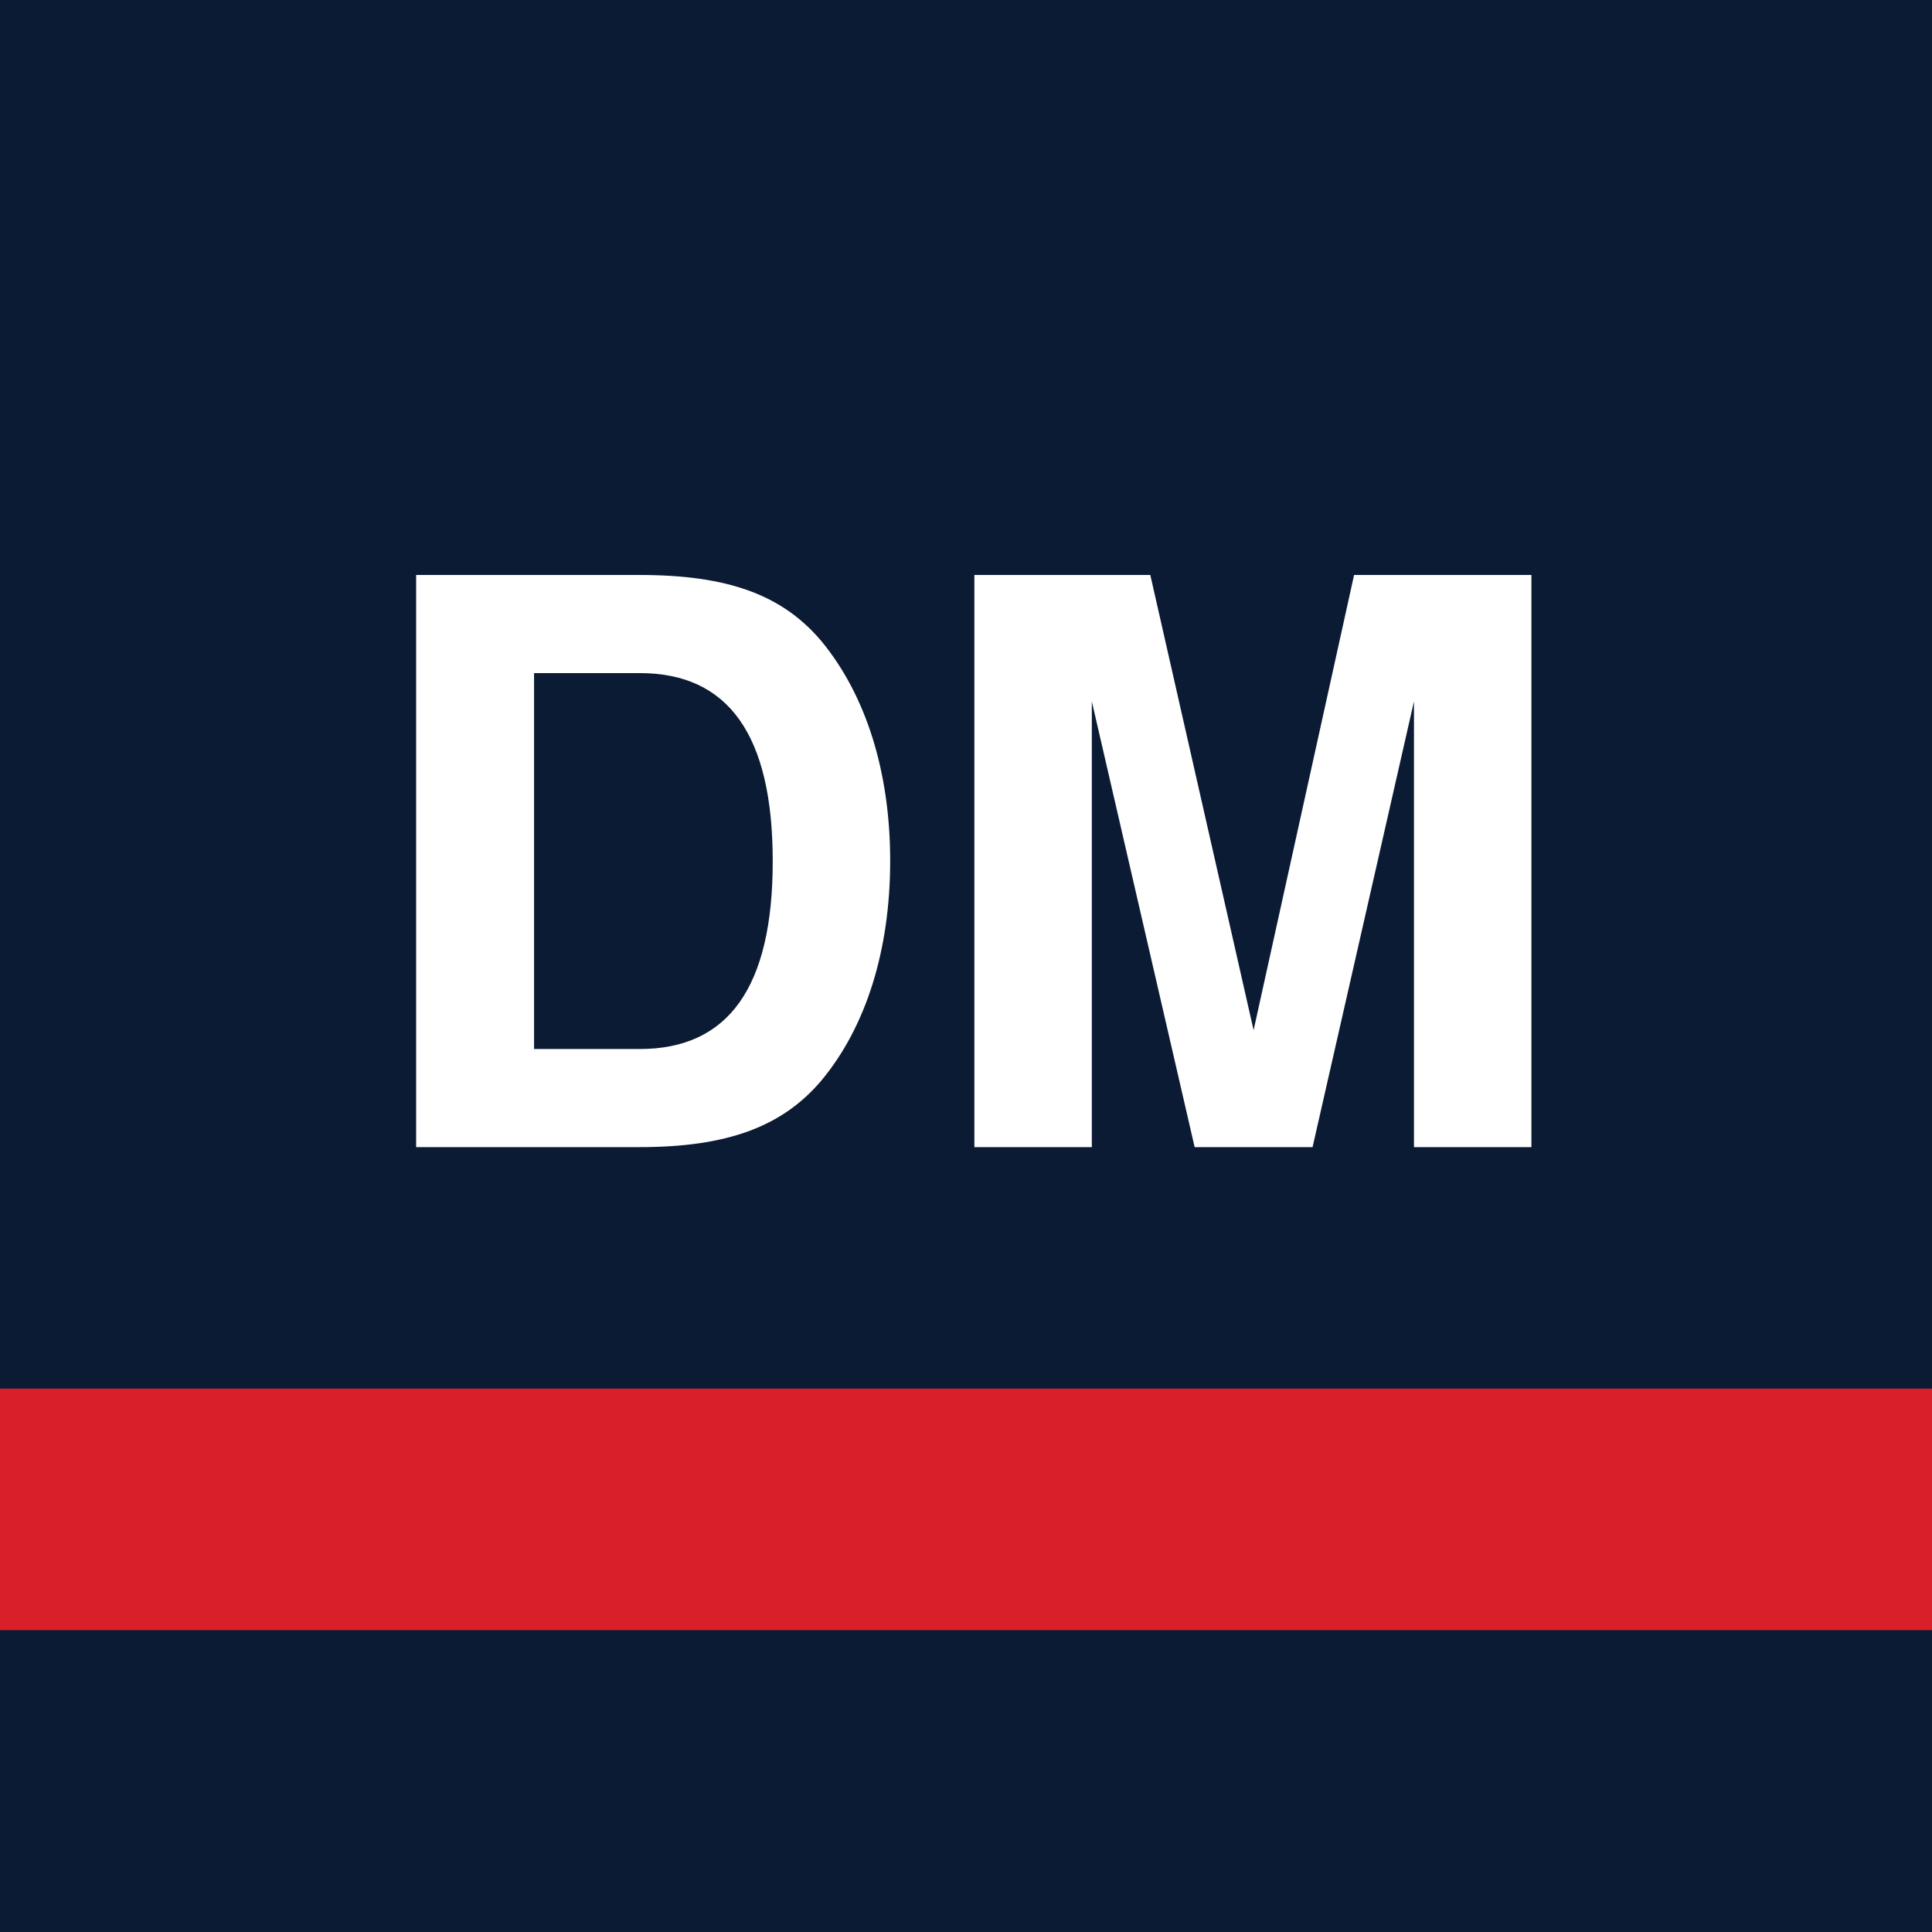
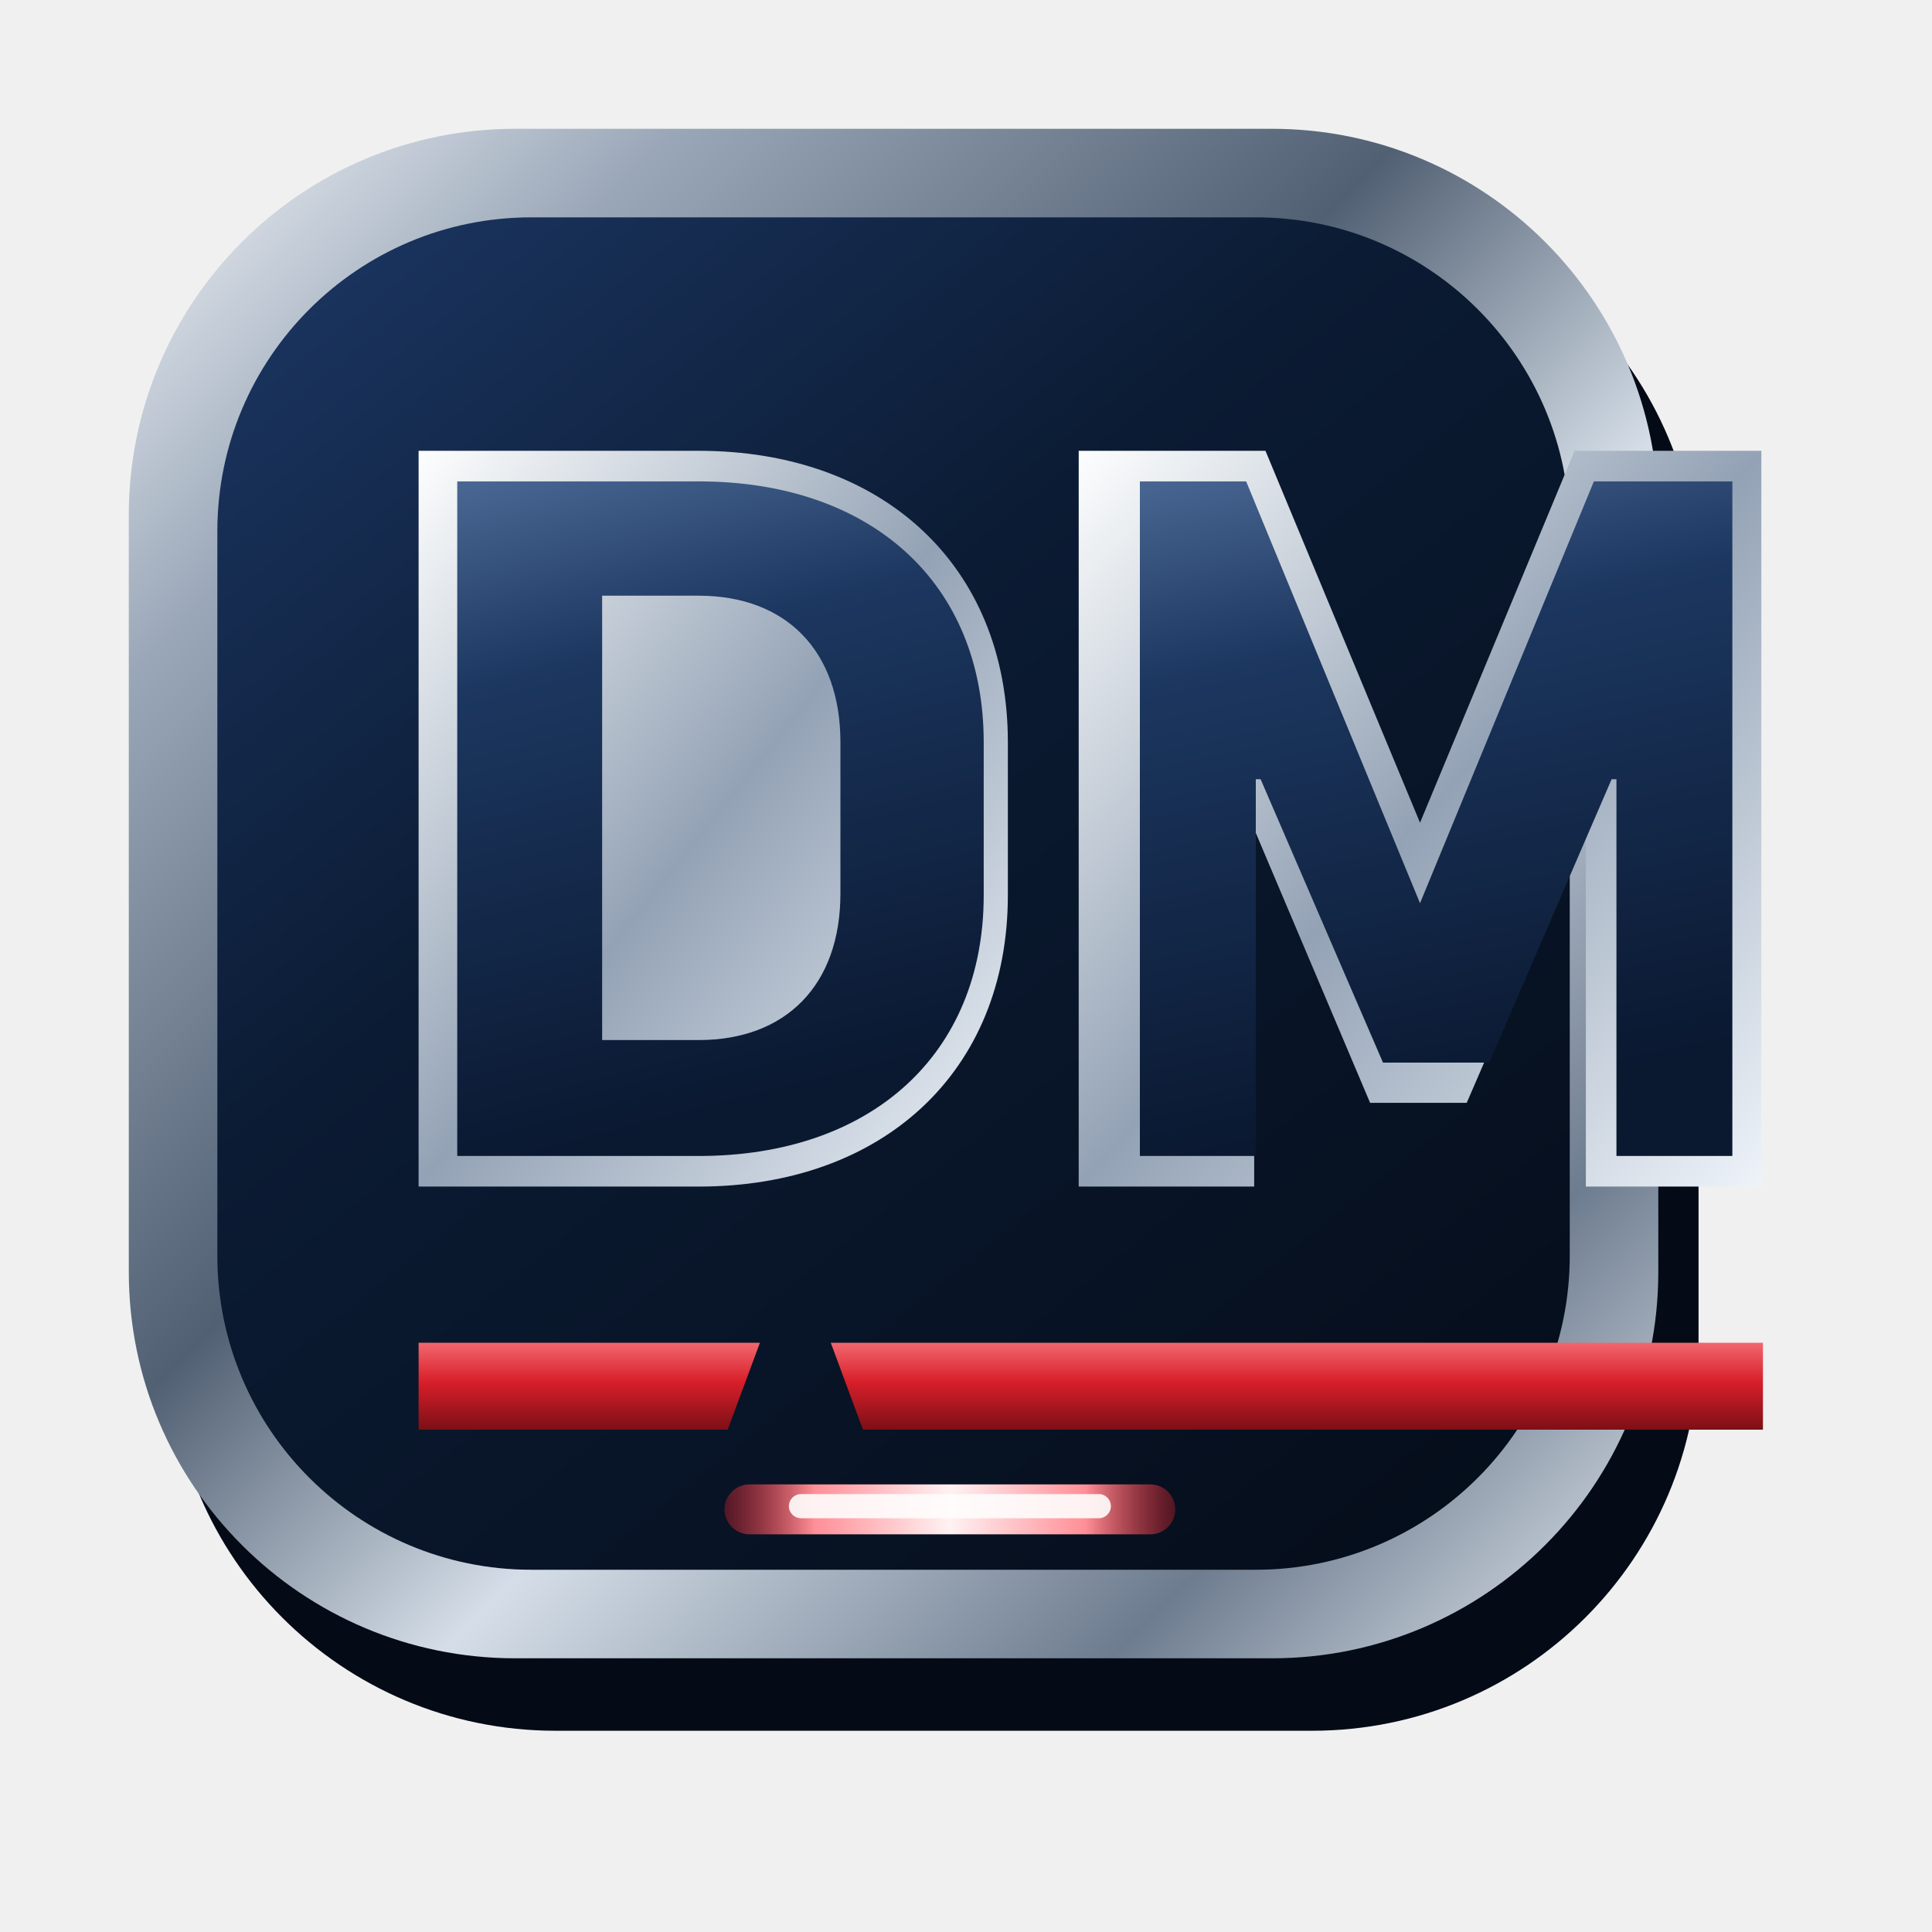
- <svg xmlns="http://www.w3.org/2000/svg" viewBox="0 0 64 64">
-   <rect width="64" height="64" fill="#0B1B33" />
-   <rect x="0" y="46" width="64" height="8" fill="#D81F2A" />
-   <text x="32" y="38" font-family="Helvetica, Arial, sans-serif" font-size="26" font-weight="700" fill="#FFFFFF" text-anchor="middle">DM</text>
+ <svg xmlns="http://www.w3.org/2000/svg" viewBox="0 0 120 120">
+   <defs>
+     <linearGradient id="bezel" x1="0" y1="0" x2="1" y2="1">
+       <stop offset="0%" stop-color="#f4f7fb" />
+       <stop offset="18%" stop-color="#9aa7b8" />
+       <stop offset="42%" stop-color="#516073" />
+       <stop offset="60%" stop-color="#d5dee8" />
+       <stop offset="82%" stop-color="#6d7c8f" />
+       <stop offset="100%" stop-color="#e9eef5" />
+     </linearGradient>
+     <linearGradient id="face" x1="0.1" y1="0" x2="0.9" y2="1">
+       <stop offset="0%" stop-color="#1b3560" />
+       <stop offset="38%" stop-color="#0B1B33" />
+       <stop offset="100%" stop-color="#050d1a" />
+     </linearGradient>
+     <linearGradient id="letter" x1="0" y1="0" x2="0.2" y2="1">
+       <stop offset="0%" stop-color="#4a6894" />
+       <stop offset="30%" stop-color="#1c3760" />
+       <stop offset="100%" stop-color="#0a1830" />
+     </linearGradient>
+     <linearGradient id="edge" x1="0" y1="0" x2="1" y2="1">
+       <stop offset="0%" stop-color="#fdfefe" />
+       <stop offset="50%" stop-color="#93a2b5" />
+       <stop offset="100%" stop-color="#eef3f9" />
+     </linearGradient>
+     <linearGradient id="red" x1="0" y1="0" x2="0" y2="1">
+       <stop offset="0%" stop-color="#f2676f" />
+       <stop offset="45%" stop-color="#D81F2A" />
+       <stop offset="100%" stop-color="#7d0f16" />
+     </linearGradient>
+     <linearGradient id="neon" x1="0" y1="0" x2="1" y2="0">
+       <stop offset="0%" stop-color="#D81F2A" stop-opacity="0.35" />
+       <stop offset="20%" stop-color="#ff8f96" />
+       <stop offset="50%" stop-color="#fff2f3" />
+       <stop offset="80%" stop-color="#ff8f96" />
+       <stop offset="100%" stop-color="#D81F2A" stop-opacity="0.35" />
+     </linearGradient>
+   </defs>
+   <rect x="10.5" y="12.5" width="95" height="95" rx="24" fill="#040b16" />
+   <rect x="8" y="8" width="95" height="95" rx="24" fill="url(#bezel)" />
+   <rect x="13.5" y="13.5" width="84" height="84" rx="19.5" fill="url(#face)" />
+   <path d="M26 83.4h21.2l-2 5.4H26z" fill="url(#red)" />
+   <path d="M51.6 83.4h57.9v5.4H53.6z" fill="url(#red)" />
+   <path d="M26 28h17.4c11.4 0 19.2 7.1 19.2 18.1v9.5c0 11-7.8 18.1-19.2 18.1H26V28z" fill="url(#edge)" />
+   <path d="M67 28h11.6l9.6 23.1L97.8 28h11.6v45.7h-10.9V51.4l-7.4 17.1h-6l-7.2-17v22.2H67V28z" fill="url(#edge)" />
+   <path d="M28.4 29.9h15c10.7 0 17.7 6.3 17.7 16.2v9.5c0 9.9-7 16.2-17.7 16.2h-15V29.9zm9 7.2v27.5h6c5.4 0 8.8-3.4 8.8-9.1V46.1c0-5.7-3.4-9.1-8.8-9.1h-6z" fill="url(#letter)" />
+   <path d="M68.8 29.9h8.6l10.8 26.2 10.8-26.2h8.6v41.9h-7.2V48.4h-.3l-7.6 17.6h-6.6l-7.6-17.6h-.3v23.4h-7.2V29.9z" fill="url(#letter)" />
+   <rect x="45" y="92.2" width="28" height="3.1" rx="1.55" fill="url(#neon)" />
+   <rect x="49" y="92.8" width="20" height="1.5" rx="0.75" fill="#fffdfd" opacity="0.9" />
</svg>
